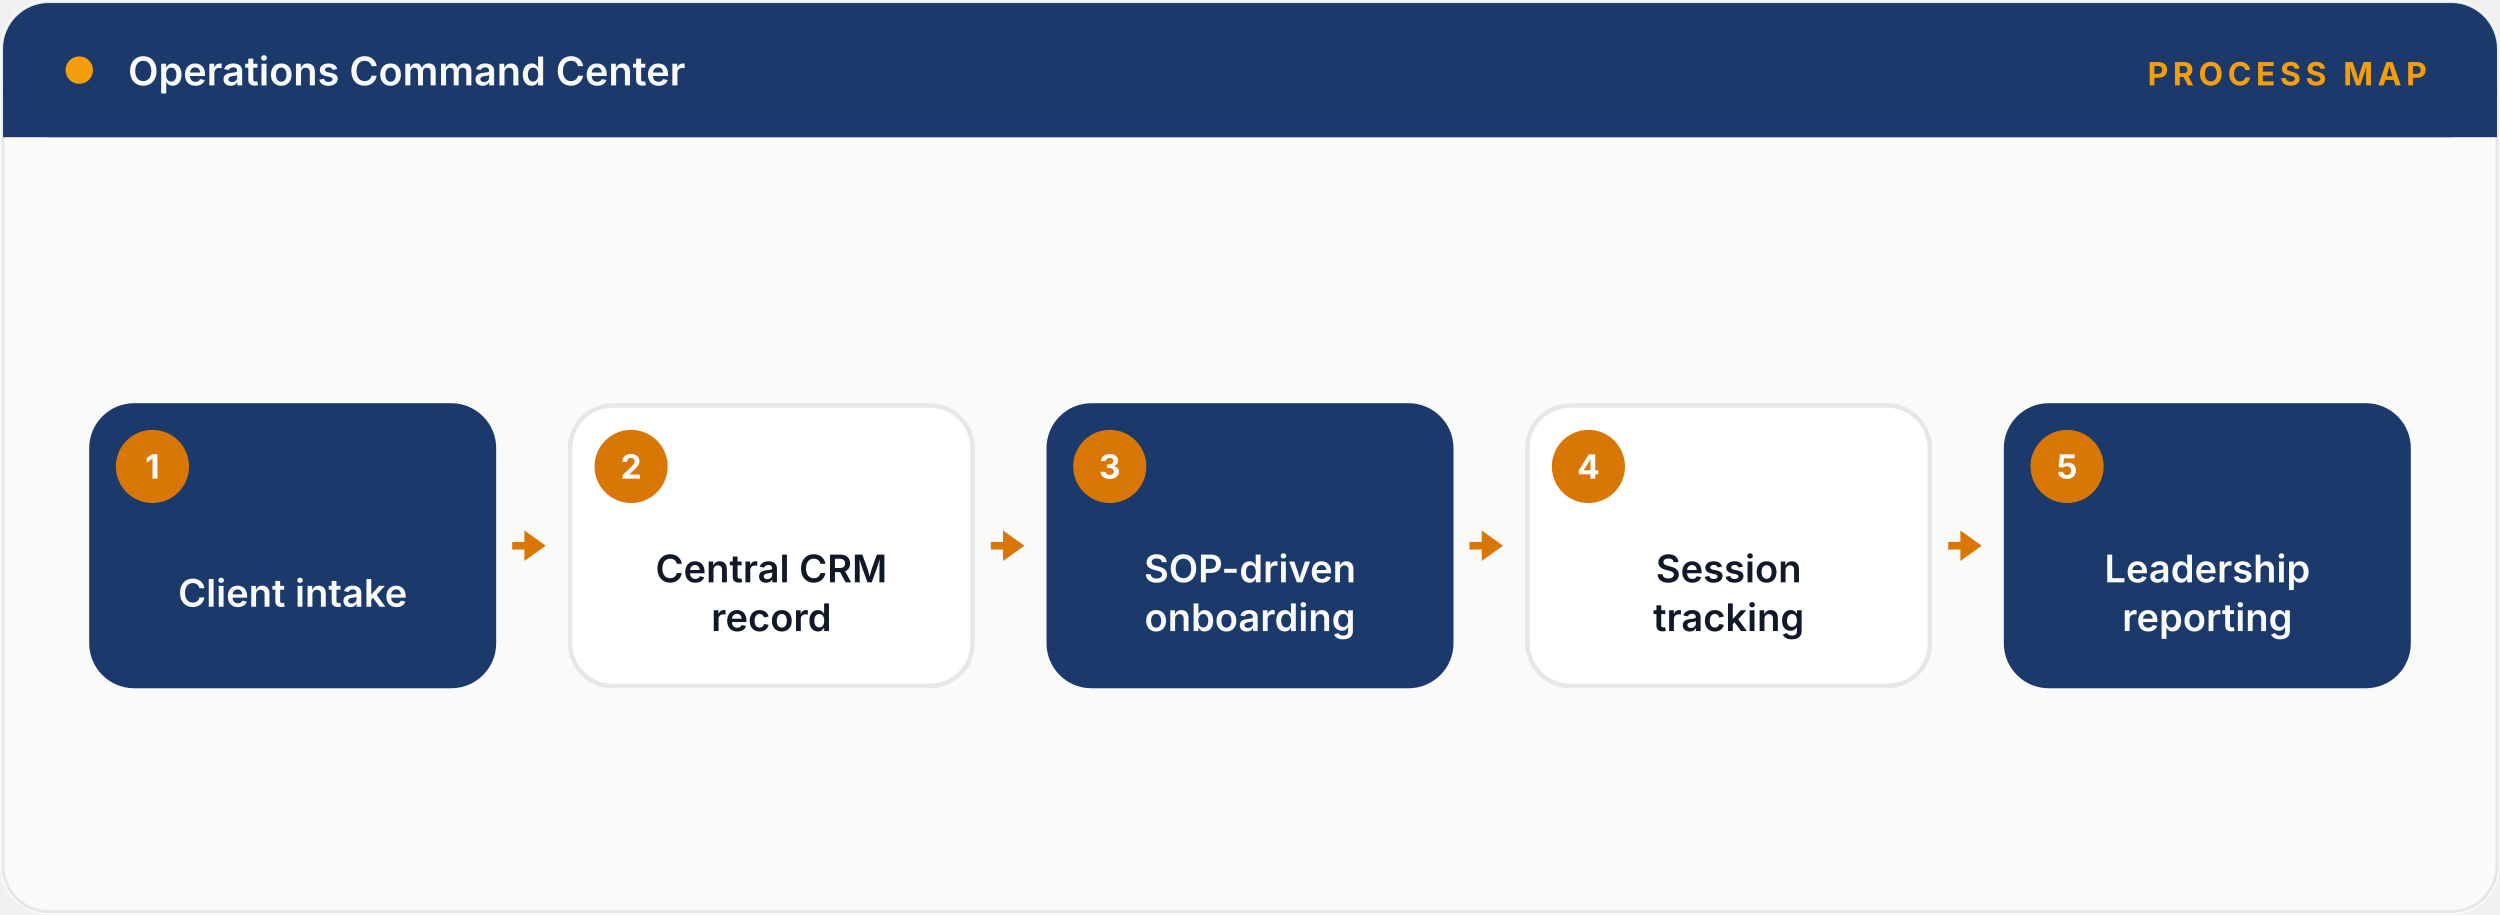
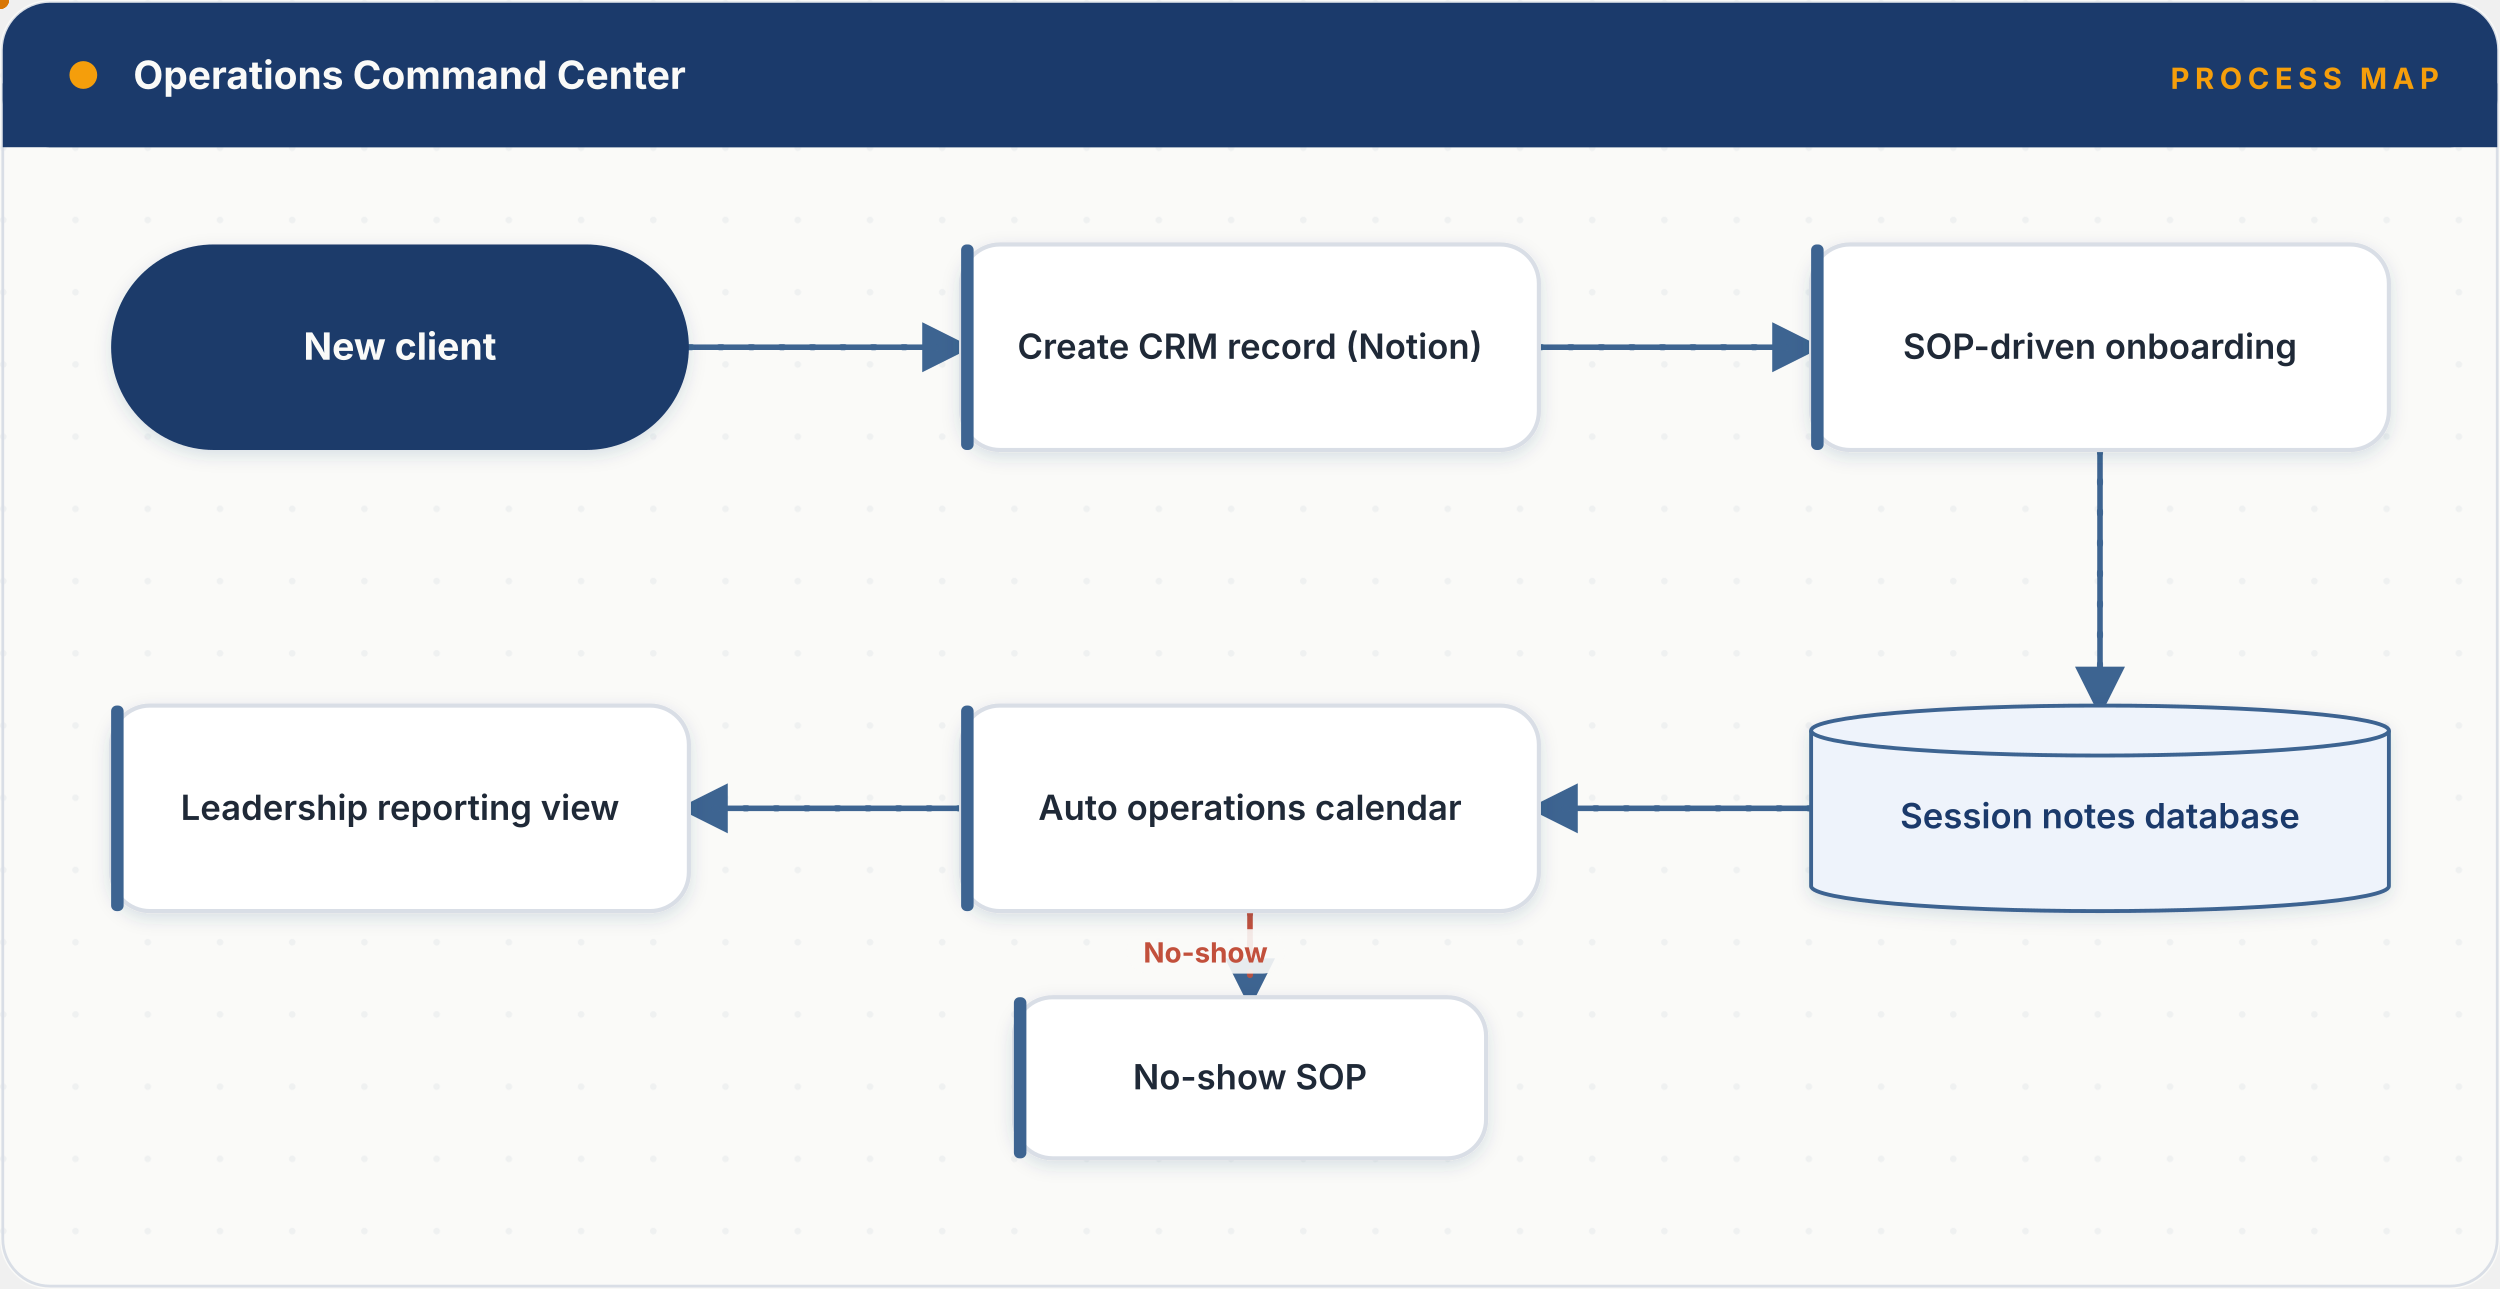
- <svg xmlns="http://www.w3.org/2000/svg" viewBox="0 0 820 300" role="img" aria-label="Operations Command Center process map">
-   <rect width="820" height="300" rx="16" fill="#FAFAF8" />
-   <rect x="1" y="1" width="818" height="298" rx="15" fill="none" stroke="#E5E7EB" />
-   <rect x="1" y="1" width="818" height="44" rx="15" fill="#1B3A6B" />
-   <rect x="1" y="28" width="818" height="17" fill="#1B3A6B" />
-   <circle cx="26" cy="23" r="4.5" fill="#F59E0B" />
-   <text x="42" y="28" font-family="Inter,sans-serif" font-size="13" font-weight="600" fill="#FAFAF8">Operations Command Center</text>
-   <text x="796" y="28" text-anchor="end" font-family="Inter,sans-serif" font-size="10.5" font-weight="700" letter-spacing="1.5" fill="#F59E0B">PROCESS MAP</text>
-   <line x1="168" y1="179" x2="175" y2="179" stroke="#D97706" stroke-width="2.5" />
-   <path d="M172 174 l7 5 l-7 5 z" fill="#D97706" />
-   <rect x="30" y="133" width="132" height="92" rx="14" fill="#1B3A6B" stroke="#1B3A6B" stroke-width="1.5" />
-   <circle cx="50" cy="153" r="12" fill="#D97706" />
-   <text x="50" y="157" text-anchor="middle" font-family="Inter,sans-serif" font-size="11" font-weight="700" fill="#FAFAF8">1</text>
-   <text x="96" y="199" text-anchor="middle" font-family="Inter,sans-serif" font-size="12.5" font-weight="600" fill="#FAFAF8">Client intake</text>
-   <line x1="325" y1="179" x2="332" y2="179" stroke="#D97706" stroke-width="2.5" />
-   <path d="M329 174 l7 5 l-7 5 z" fill="#D97706" />
-   <rect x="187" y="133" width="132" height="92" rx="14" fill="#ffffff" stroke="#E5E7EB" stroke-width="1.5" />
-   <circle cx="207" cy="153" r="12" fill="#D97706" />
-   <text x="207" y="157" text-anchor="middle" font-family="Inter,sans-serif" font-size="11" font-weight="700" fill="#FAFAF8">2</text>
-   <text x="253" y="191" text-anchor="middle" font-family="Inter,sans-serif" font-size="12.5" font-weight="600" fill="#111827">Central CRM</text>
-   <text x="253" y="207" text-anchor="middle" font-family="Inter,sans-serif" font-size="12.5" font-weight="600" fill="#111827">record</text>
-   <line x1="482" y1="179" x2="489" y2="179" stroke="#D97706" stroke-width="2.5" />
-   <path d="M486 174 l7 5 l-7 5 z" fill="#D97706" />
-   <rect x="344" y="133" width="132" height="92" rx="14" fill="#1B3A6B" stroke="#1B3A6B" stroke-width="1.5" />
-   <circle cx="364" cy="153" r="12" fill="#D97706" />
-   <text x="364" y="157" text-anchor="middle" font-family="Inter,sans-serif" font-size="11" font-weight="700" fill="#FAFAF8">3</text>
-   <text x="410" y="191" text-anchor="middle" font-family="Inter,sans-serif" font-size="12.5" font-weight="600" fill="#FAFAF8">SOP-driven</text>
-   <text x="410" y="207" text-anchor="middle" font-family="Inter,sans-serif" font-size="12.5" font-weight="600" fill="#FAFAF8">onboarding</text>
-   <line x1="639" y1="179" x2="646" y2="179" stroke="#D97706" stroke-width="2.5" />
-   <path d="M643 174 l7 5 l-7 5 z" fill="#D97706" />
-   <rect x="501" y="133" width="132" height="92" rx="14" fill="#ffffff" stroke="#E5E7EB" stroke-width="1.5" />
-   <circle cx="521" cy="153" r="12" fill="#D97706" />
-   <text x="521" y="157" text-anchor="middle" font-family="Inter,sans-serif" font-size="11" font-weight="700" fill="#FAFAF8">4</text>
-   <text x="567" y="191" text-anchor="middle" font-family="Inter,sans-serif" font-size="12.5" font-weight="600" fill="#111827">Session</text>
-   <text x="567" y="207" text-anchor="middle" font-family="Inter,sans-serif" font-size="12.5" font-weight="600" fill="#111827">tracking</text>
-   <rect x="658" y="133" width="132" height="92" rx="14" fill="#1B3A6B" stroke="#1B3A6B" stroke-width="1.5" />
-   <circle cx="678" cy="153" r="12" fill="#D97706" />
-   <text x="678" y="157" text-anchor="middle" font-family="Inter,sans-serif" font-size="11" font-weight="700" fill="#FAFAF8">5</text>
-   <text x="724" y="191" text-anchor="middle" font-family="Inter,sans-serif" font-size="12.5" font-weight="600" fill="#FAFAF8">Leadership</text>
-   <text x="724" y="207" text-anchor="middle" font-family="Inter,sans-serif" font-size="12.5" font-weight="600" fill="#FAFAF8">reporting</text>
+ <svg xmlns="http://www.w3.org/2000/svg" viewBox="0 0 900 464" role="img" aria-label="Operations Command Center process map">
+   <defs>
+     <filter id="ds" x="-20%" y="-20%" width="140%" height="140%">
+       <feDropShadow dx="0" dy="2" stdDeviation="3" flood-color="#1B3A6B" flood-opacity="0.14" />
+     </filter>
+     <marker id="arw" markerWidth="9" markerHeight="9" refX="7" refY="4.5" orient="auto">
+       <path d="M0 0 L9 4.5 L0 9 z" fill="#3D6491" />
+     </marker>
+     <pattern id="grid" width="26" height="26" patternUnits="userSpaceOnUse">
+       <circle cx="1.2" cy="1.2" r="1.2" fill="#1B3A6B" opacity="0.05" />
+     </pattern>
+   </defs>
+   <rect width="900" height="464" rx="18" fill="#FAFAF8" />
+   <rect width="900" height="464" rx="18" fill="url(#grid)" />
+   <rect x="1" y="1" width="898" height="462" rx="17" fill="none" stroke="#D9DEE6" />
+   <rect x="1" y="1" width="898" height="52" rx="17" fill="#1B3A6B" />
+   <rect x="1" y="30" width="898" height="23" fill="#1B3A6B" />
+   <circle cx="30" cy="27" r="5" fill="#F59E0B">
+     <animate attributeName="opacity" values="1;0.35;1" dur="2s" repeatCount="indefinite" />
+   </circle>
+   <text x="48" y="32" font-family="Inter,sans-serif" font-size="14" font-weight="700" fill="#FAFAF8">Operations Command Center</text>
+   <text x="878" y="32" text-anchor="end" font-family="Inter,sans-serif" font-size="10.5" font-weight="700" letter-spacing="2" fill="#F59E0B">PROCESS MAP</text>
+   <g>
+     <path d="M248 125 L346 125" fill="none" stroke="#3D6491" stroke-width="2" marker-end="url(#arw)" />
+     <path d="M248 125 L346 125" fill="none" stroke="#3D6491" stroke-width="2.2" stroke-linecap="round" stroke-dasharray="1 10" opacity="0.9">
+       <animate attributeName="stroke-dashoffset" from="0" to="-11" dur="0.9s" repeatCount="indefinite" />
+     </path>
+     <circle r="3.2" fill="#D97706">
+       <animateMotion dur="2.4s" repeatCount="indefinite" path="M248 125 L346 125" />
+     </circle>
+     <path d="M554 125 L652 125" fill="none" stroke="#3D6491" stroke-width="2" marker-end="url(#arw)" />
+     <path d="M554 125 L652 125" fill="none" stroke="#3D6491" stroke-width="2.2" stroke-linecap="round" stroke-dasharray="1 10" opacity="0.9">
+       <animate attributeName="stroke-dashoffset" from="0" to="-11" dur="0.9s" repeatCount="indefinite" />
+     </path>
+     <circle r="3.2" fill="#D97706">
+       <animateMotion dur="2.4s" repeatCount="indefinite" path="M554 125 L652 125" />
+     </circle>
+     <path d="M756 162 L756 254" fill="none" stroke="#3D6491" stroke-width="2" marker-end="url(#arw)" />
+     <path d="M756 162 L756 254" fill="none" stroke="#3D6491" stroke-width="2.2" stroke-linecap="round" stroke-dasharray="1 10" opacity="0.9">
+       <animate attributeName="stroke-dashoffset" from="0" to="-11" dur="0.9s" repeatCount="indefinite" />
+     </path>
+     <circle r="3.2" fill="#D97706">
+       <animateMotion dur="2.4s" repeatCount="indefinite" path="M756 162 L756 254" />
+     </circle>
+     <path d="M652 291 L554 291" fill="none" stroke="#3D6491" stroke-width="2" marker-end="url(#arw)" />
+     <path d="M652 291 L554 291" fill="none" stroke="#3D6491" stroke-width="2.2" stroke-linecap="round" stroke-dasharray="1 10" opacity="0.9">
+       <animate attributeName="stroke-dashoffset" from="0" to="-11" dur="0.9s" repeatCount="indefinite" />
+     </path>
+     <circle r="3.2" fill="#D97706">
+       <animateMotion dur="2.4s" repeatCount="indefinite" path="M652 291 L554 291" />
+     </circle>
+     <path d="M346 291 L248 291" fill="none" stroke="#3D6491" stroke-width="2" marker-end="url(#arw)" />
+     <path d="M346 291 L248 291" fill="none" stroke="#3D6491" stroke-width="2.2" stroke-linecap="round" stroke-dasharray="1 10" opacity="0.9">
+       <animate attributeName="stroke-dashoffset" from="0" to="-11" dur="0.9s" repeatCount="indefinite" />
+     </path>
+     <circle r="3.2" fill="#D97706">
+       <animateMotion dur="2.4s" repeatCount="indefinite" path="M346 291 L248 291" />
+     </circle>
+     <path d="M450 328 L450 359" fill="none" stroke="#C2503C" stroke-width="2" marker-end="url(#arw)" />
+     <path d="M450 328 L450 359" fill="none" stroke="#C2503C" stroke-width="2.2" stroke-linecap="round" stroke-dasharray="1 10" opacity="0.9">
+       <animate attributeName="stroke-dashoffset" from="0" to="-11" dur="0.9s" repeatCount="indefinite" />
+     </path>
+     <rect x="405.5" y="334.5" width="57" height="16" rx="8" fill="#FAFAF8" opacity="0.9" />
+     <text x="434" y="346.5" text-anchor="middle" font-family="Inter,sans-serif" font-size="10" font-weight="700" fill="#C2503C">No-show</text>
+     <rect x="365" y="359" width="170" height="58" rx="14" fill="#ffffff" stroke="#D9DEE6" stroke-width="1.5" filter="url(#ds)" />
+     <rect x="365" y="359" width="4.5" height="58" rx="2" fill="#3D6491" />
+     <text x="450" y="392.167" text-anchor="middle" font-family="Inter,system-ui,sans-serif" font-size="12.5" font-weight="600" fill="#1F2937">No-show SOP</text>
+     <rect x="40" y="88" width="208" height="74" rx="37" fill="#1B3A6B" filter="url(#ds)" />
+     <text x="144" y="129.5" text-anchor="middle" font-family="Inter,system-ui,sans-serif" font-size="13.5" font-weight="700" fill="#FAFAF8">New client</text>
+     <rect x="346" y="88" width="208" height="74" rx="14" fill="#ffffff" stroke="#D9DEE6" stroke-width="1.5" filter="url(#ds)" />
+     <rect x="346" y="88" width="4.5" height="74" rx="2" fill="#3D6491" />
+     <text x="450" y="129.167" text-anchor="middle" font-family="Inter,system-ui,sans-serif" font-size="12.5" font-weight="600" fill="#1F2937">Create CRM record (Notion)</text>
+     <rect x="652" y="88" width="208" height="74" rx="14" fill="#ffffff" stroke="#D9DEE6" stroke-width="1.5" filter="url(#ds)" />
+     <rect x="652" y="88" width="4.5" height="74" rx="2" fill="#3D6491" />
+     <text x="756" y="129.167" text-anchor="middle" font-family="Inter,system-ui,sans-serif" font-size="12.5" font-weight="600" fill="#1F2937">SOP-driven onboarding</text>
+     <path d="M652 263 a 104 9 0 0 1 208 0 v 56 a 104 9 0 0 1 -208 0 z" fill="#EEF3FB" stroke="#3D6491" stroke-width="1.4" filter="url(#ds)" />
+     <path d="M652 263 a 104 9 0 0 0 208 0" fill="none" stroke="#3D6491" stroke-width="1.4" />
+     <text x="756" y="298.167" text-anchor="middle" font-family="Inter,system-ui,sans-serif" font-size="12.5" font-weight="600" fill="#1B3A6B">Session notes database</text>
+     <rect x="346" y="254" width="208" height="74" rx="14" fill="#ffffff" stroke="#D9DEE6" stroke-width="1.5" filter="url(#ds)" />
+     <rect x="346" y="254" width="4.5" height="74" rx="2" fill="#3D6491" />
+     <text x="450" y="295.167" text-anchor="middle" font-family="Inter,system-ui,sans-serif" font-size="12.5" font-weight="600" fill="#1F2937">Auto operations calendar</text>
+     <rect x="40" y="254" width="208" height="74" rx="14" fill="#ffffff" stroke="#D9DEE6" stroke-width="1.5" filter="url(#ds)" />
+     <rect x="40" y="254" width="4.5" height="74" rx="2" fill="#3D6491" />
+     <text x="144" y="295.167" text-anchor="middle" font-family="Inter,system-ui,sans-serif" font-size="12.5" font-weight="600" fill="#1F2937">Leadership reporting view</text>
+   </g>
</svg>
